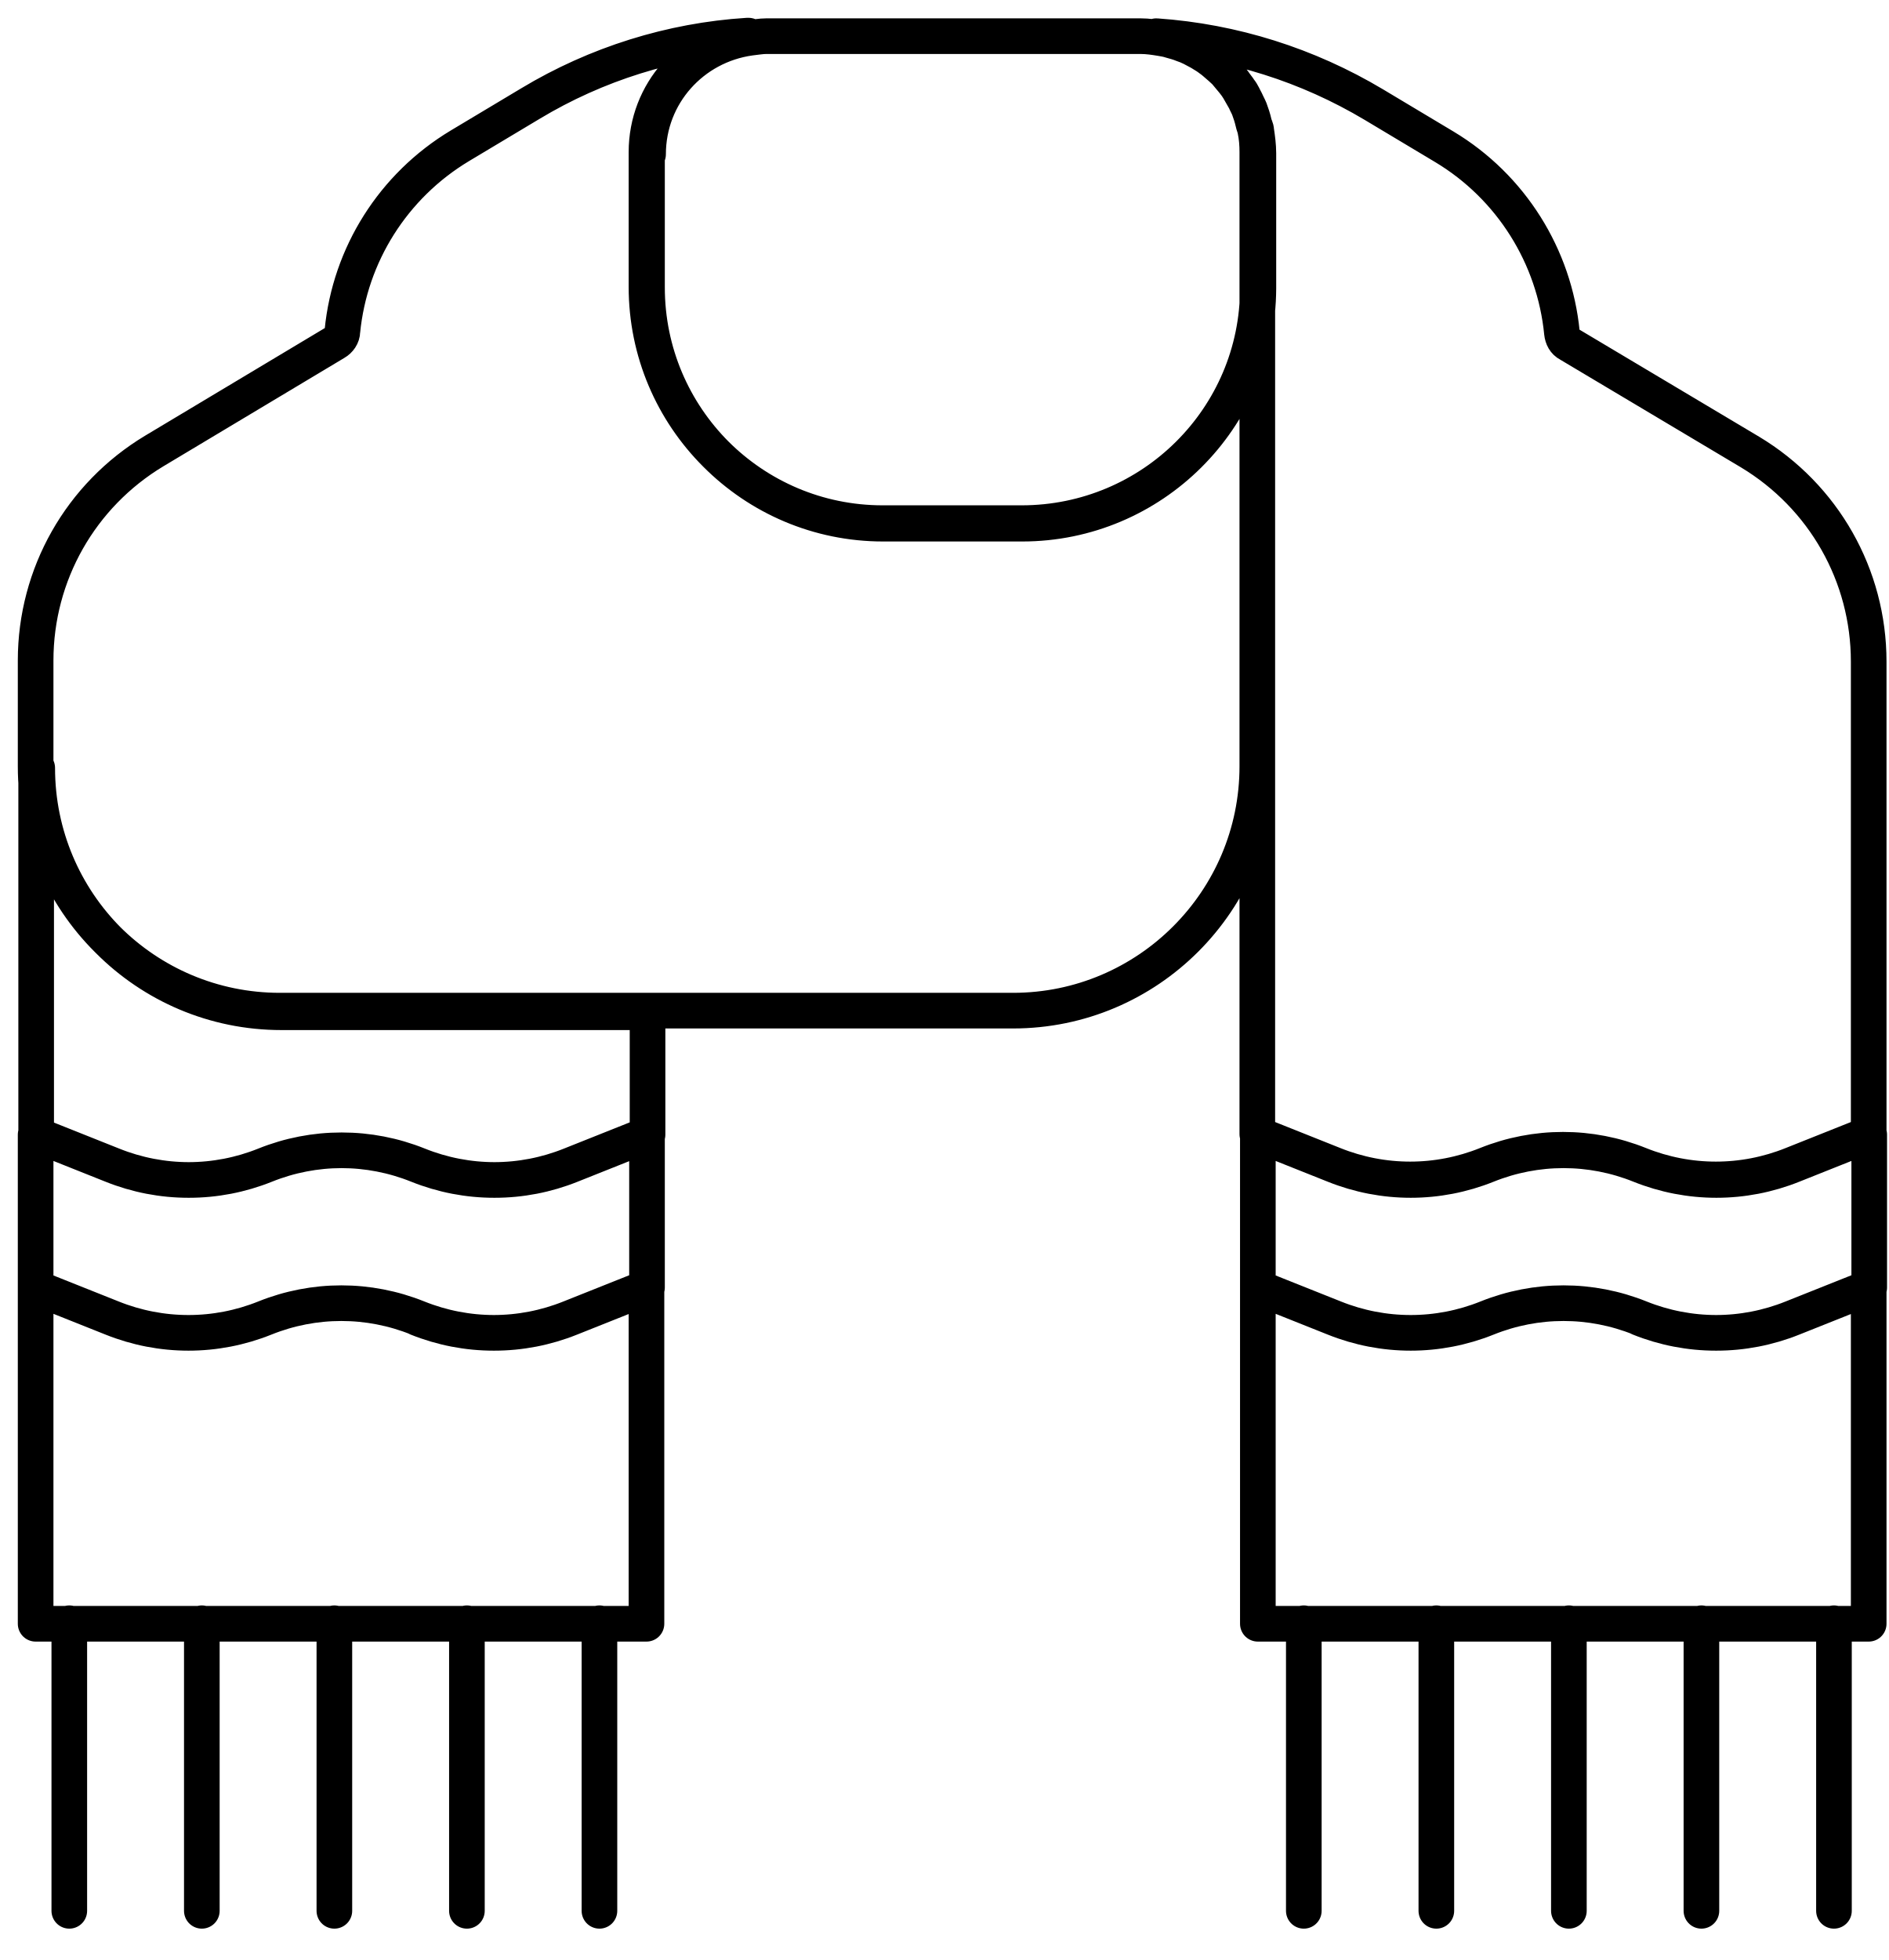
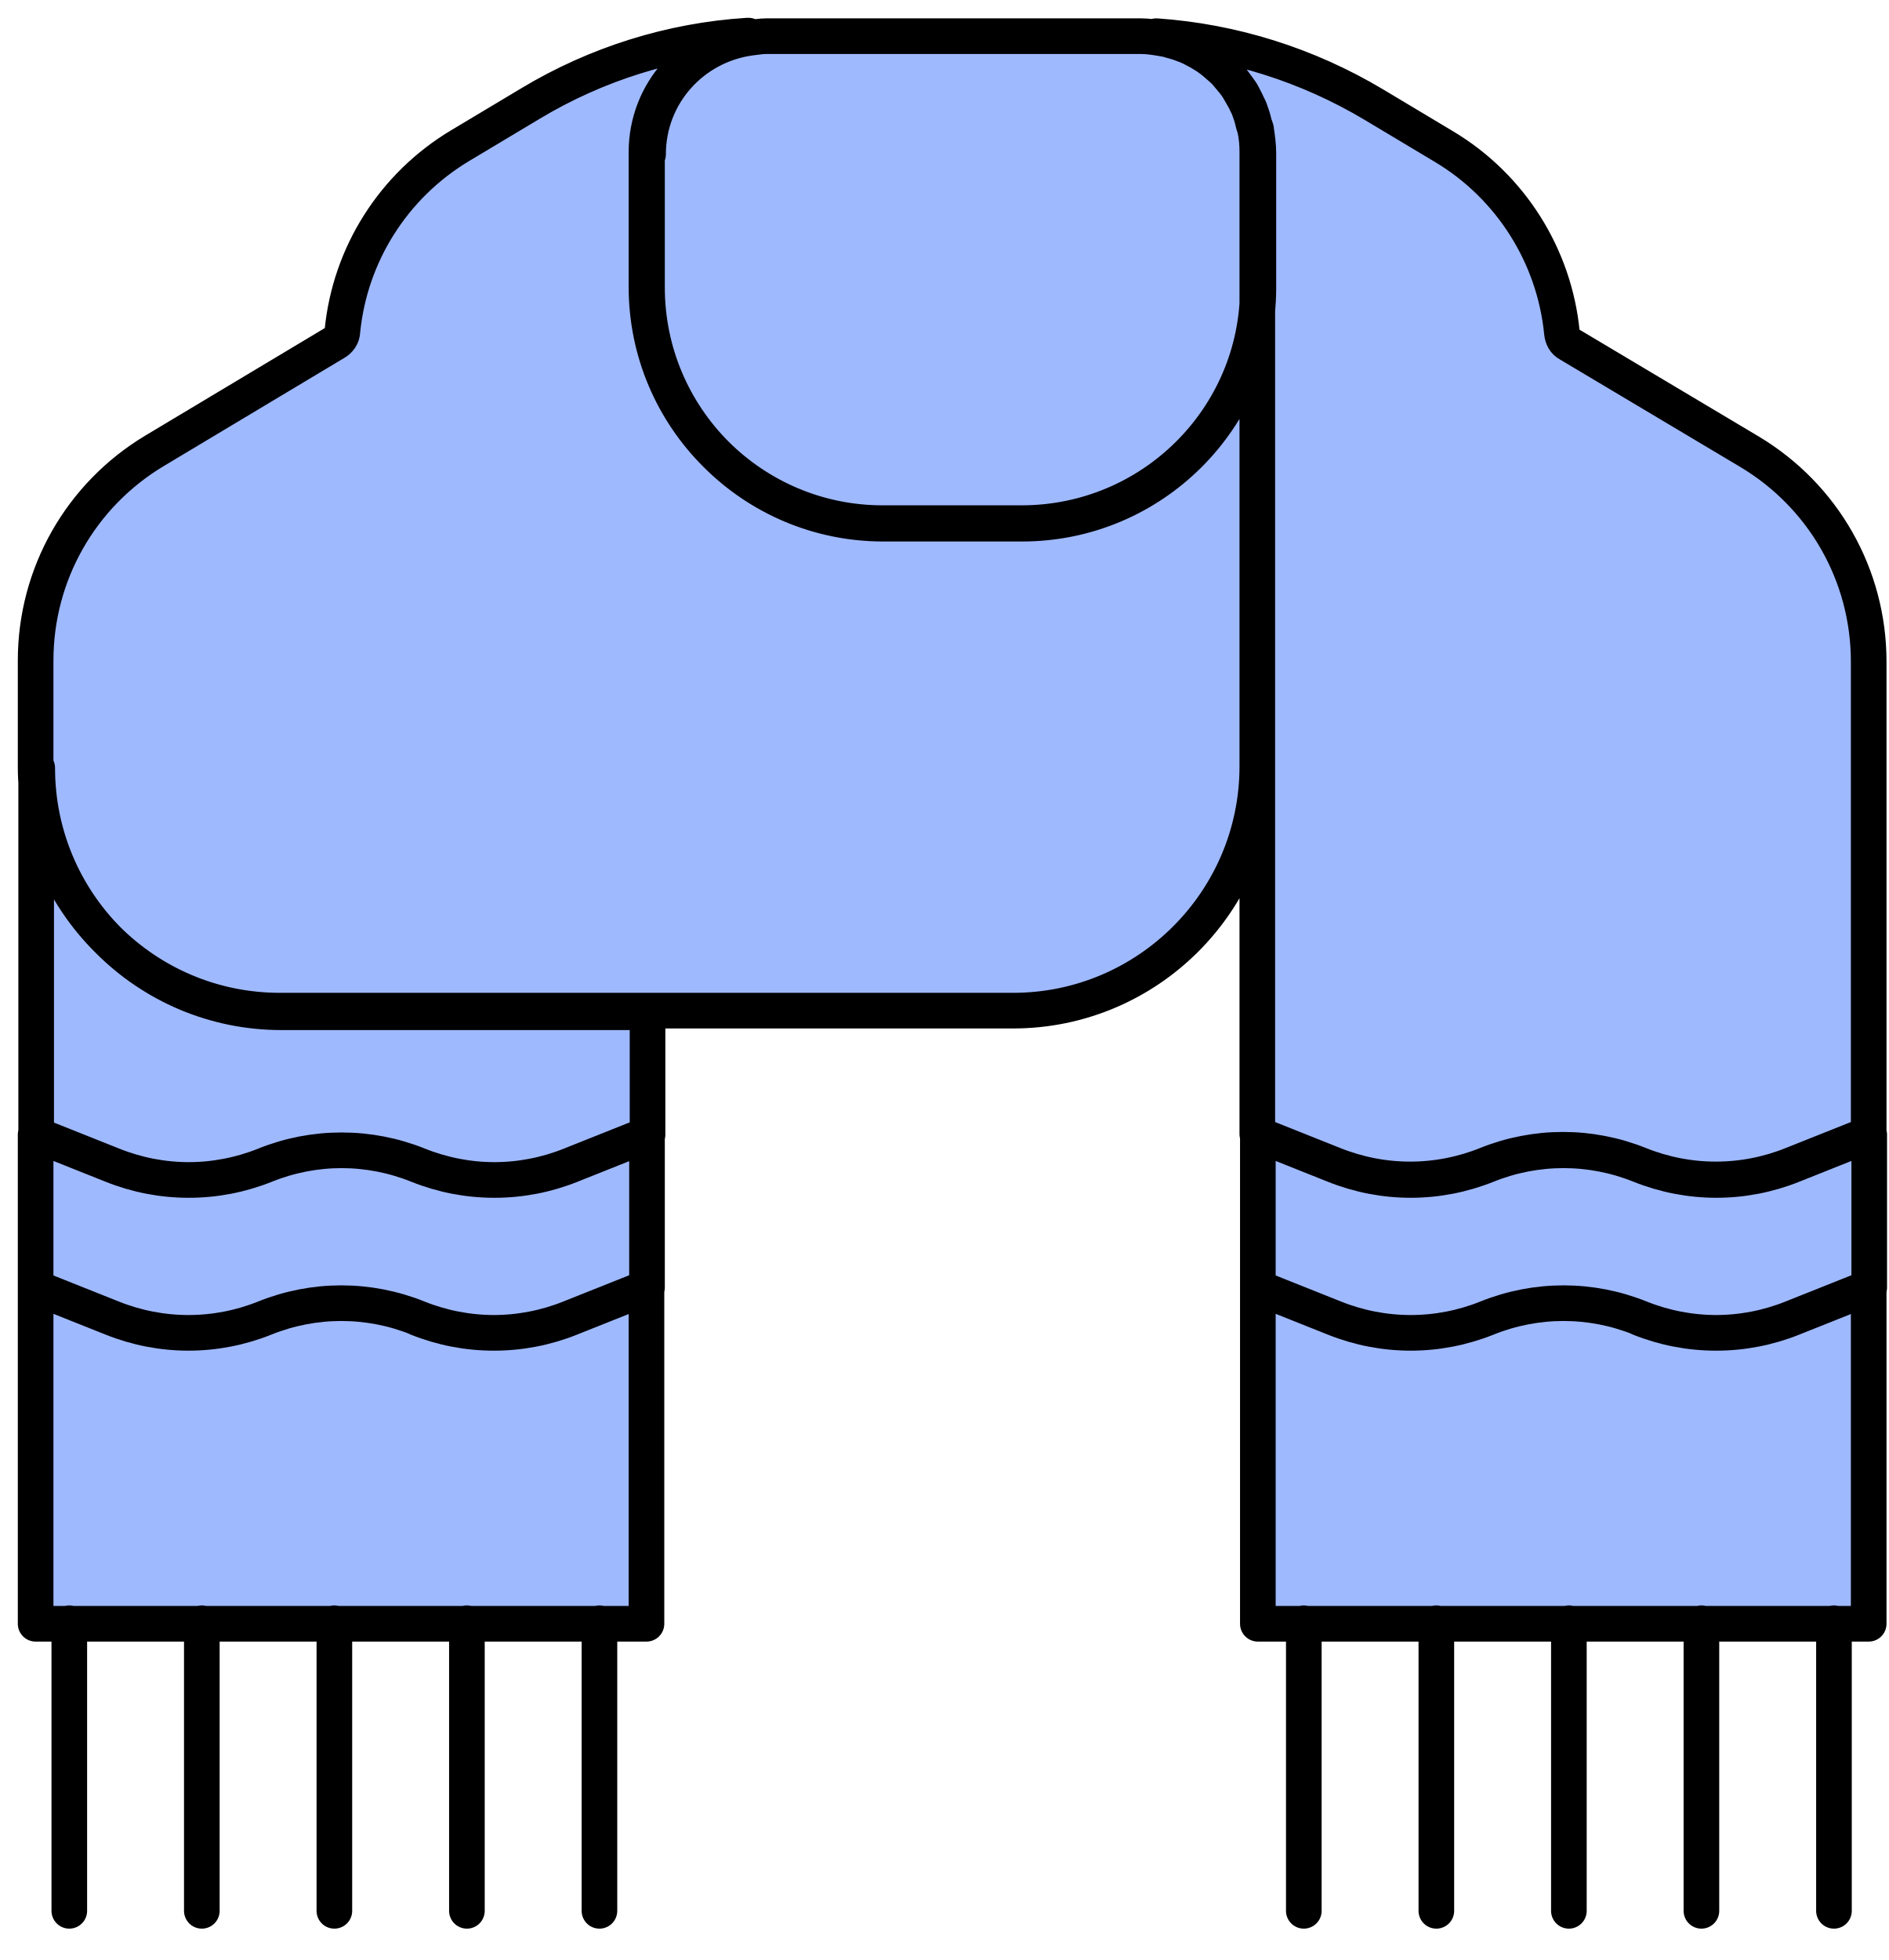
<svg xmlns="http://www.w3.org/2000/svg" width="53" height="55" viewBox="0 0 53 55" fill="none">
+   <path d="M11.725 36.985C10.345 36.43 8.815 36.43 7.435 36.985C6.055 37.54 4.525 37.54 3.145 36.985L1 36.13V45.565H18.145V36.13L16 36.985C14.62 37.54 13.09 37.54 11.71 36.985H11.725Z" fill="#9FB9FF" />
+   <path d="M1.015 21.55V31.84L3.16 32.695C4.54 33.25 6.07 33.25 7.45 32.695C8.83 32.14 10.36 32.14 11.74 32.695C13.12 33.25 14.65 33.25 16.03 32.695L18.175 31.84V28.405H7.9C4.105 28.405 1.045 25.33 1.045 21.55H1.015Z" fill="#9FB9FF" />
+   <path d="M11.725 32.695C10.345 32.14 8.815 32.14 7.435 32.695C6.055 33.25 4.525 33.25 3.145 32.695L1 31.84V36.13L3.145 36.985C4.525 37.54 6.055 37.54 7.435 36.985C8.815 36.43 10.345 36.43 11.725 36.985C13.105 37.54 14.635 37.54 16.015 36.985L18.16 36.13V31.84L16.015 32.695C14.635 33.25 13.105 33.25 11.725 32.695Z" fill="#9FB9FF" />
+   <path d="M35.305 8.08C35.305 11.725 32.335 14.68 28.675 14.68H24.775C21.115 14.68 18.145 11.71 18.145 8.05V4.27C18.145 2.59 19.39 1.225 21.01 1H20.98C18.835 1.135 16.735 1.795 14.89 2.905L12.91 4.09C11.035 5.215 9.82 7.15 9.61 9.295C9.61 9.43 9.52 9.55 9.415 9.61L4.33 12.655C2.26 13.9 1 16.12 1 18.535V21.505C1 25.3 4.075 28.36 7.855 28.36H28.435C32.215 28.36 35.29 25.285 35.29 21.505V8.035L35.305 8.08Z" fill="#9FB9FF" />
+   <path d="M46.03 36.985C44.65 36.43 43.12 36.43 41.74 36.985C40.36 37.54 38.83 37.54 37.45 36.985L35.305 36.13V45.565H52.45V36.13L50.305 36.985C48.925 37.54 47.395 37.54 46.015 36.985H46.03Z" fill="#9FB9FF" />
+   <path d="M49.12 12.685L44.035 9.655C43.915 9.595 43.855 9.475 43.84 9.34C43.63 7.195 42.415 5.245 40.54 4.12L38.56 2.935C36.7 1.825 34.615 1.165 32.455 1.015C32.485 1.015 32.515 1.03 32.56 1.045C32.65 1.06 32.74 1.09 32.83 1.105C32.935 1.135 33.055 1.165 33.16 1.21C33.25 1.24 33.325 1.285 33.415 1.315C33.52 1.36 33.61 1.42 33.715 1.48C33.79 1.525 33.865 1.585 33.94 1.63C34.03 1.69 34.12 1.765 34.195 1.84C34.255 1.9 34.33 1.96 34.39 2.02C34.465 2.11 34.54 2.2 34.615 2.29C34.675 2.365 34.72 2.425 34.765 2.5C34.825 2.605 34.885 2.71 34.945 2.815C34.975 2.89 35.02 2.965 35.05 3.04C35.095 3.16 35.14 3.295 35.17 3.43C35.185 3.505 35.215 3.565 35.23 3.64C35.275 3.85 35.29 4.06 35.29 4.27V31.825L37.435 32.68C38.815 33.235 40.345 33.235 41.725 32.68C43.105 32.125 44.635 32.125 46.015 32.68C47.395 33.235 48.925 33.235 50.305 32.68L52.45 31.825V18.565C52.45 16.15 51.19 13.93 49.12 12.685Z" fill="#9FB9FF" />
+   <path d="M18.16 4.285V8.065C18.16 11.725 21.13 14.695 24.79 14.695H28.69C32.335 14.695 35.305 11.74 35.32 8.095C35.32 8.095 35.32 8.095 35.32 8.08V4.3C35.32 4.09 35.29 3.865 35.26 3.67C35.26 3.595 35.215 3.535 35.2 3.46C35.17 3.325 35.125 3.19 35.08 3.07C35.05 2.995 35.005 2.92 34.975 2.845C34.915 2.74 34.87 2.62 34.795 2.53C34.75 2.455 34.69 2.395 34.645 2.32C34.57 2.23 34.51 2.14 34.42 2.05C34.36 1.99 34.3 1.93 34.225 1.87C34.135 1.795 34.06 1.72 33.97 1.66C33.895 1.6 33.82 1.555 33.745 1.51C33.655 1.45 33.55 1.405 33.445 1.345C33.355 1.3 33.28 1.27 33.19 1.24C33.085 1.195 32.965 1.165 32.86 1.135C32.77 1.105 32.68 1.09 32.59 1.075C32.41 1.045 32.215 1.015 32.02 1.015H21.505C21.355 1.015 21.205 1.045 21.055 1.06C19.435 1.285 18.19 2.65 18.19 4.33L18.16 4.285Z" fill="#9FB9FF" />
+   <path d="M46.03 32.695C44.65 32.14 43.12 32.14 41.74 32.695C40.36 33.25 38.83 33.25 37.45 32.695L35.305 31.84V36.13L37.45 36.985C38.83 37.54 40.36 37.54 41.74 36.985C43.12 36.43 44.65 36.43 46.03 36.985C47.41 37.54 48.94 37.54 50.32 36.985L52.465 36.13V31.84L50.32 32.695C48.94 33.25 47.41 33.25 46.03 32.695Z" fill="#9FB9FF" />
  <path d="M11.725 36.985C10.345 36.43 8.815 36.43 7.435 36.985C6.055 37.54 4.525 37.54 3.145 36.985L1 36.13M11.725 36.985H11.71C13.09 37.54 14.62 37.54 16 36.985L18.145 36.13V45.565H1V36.13M11.725 36.985C13.105 37.54 14.635 37.54 16.015 36.985L18.16 36.13V31.84L16.015 32.695C14.635 33.25 13.105 33.25 11.725 32.695C10.345 32.14 8.815 32.14 7.435 32.695C6.055 33.25 4.525 33.25 3.145 32.695L1 31.84V36.13M46.03 36.985C44.65 36.43 43.12 36.43 41.74 36.985C40.36 37.54 38.83 37.54 37.45 36.985L35.305 36.13M46.03 36.985H46.015C47.395 37.54 48.925 37.54 50.305 36.985L52.45 36.13V45.565H35.305V36.13M46.03 36.985C47.41 37.54 48.94 37.54 50.32 36.985L52.465 36.13V31.84L50.32 32.695C48.94 33.25 47.41 33.25 46.03 32.695C44.65 32.14 43.12 32.14 41.74 32.695C40.36 33.25 38.83 33.25 37.45 32.695L35.305 31.84V36.13M1.945 45.55V53.62M5.665 45.55V53.62M9.385 45.55V53.62M13.105 45.55V53.62M16.825 45.55V53.62M36.595 45.55V53.62M40.315 45.55V53.62M44.035 45.55V53.62M47.755 45.55V53.62M51.475 45.55V53.62M1.015 21.55V31.84L3.16 32.695C4.54 33.25 6.07 33.25 7.45 32.695C8.83 32.14 10.36 32.14 11.74 32.695C13.12 33.25 14.65 33.25 16.03 32.695L18.175 31.84V28.405H7.9C4.105 28.405 1.045 25.33 1.045 21.55H1.015ZM35.305 8.08C35.305 11.725 32.335 14.68 28.675 14.68H24.775C21.115 14.68 18.145 11.71 18.145 8.05V4.27C18.145 2.59 19.39 1.225 21.01 1H20.98C18.835 1.135 16.735 1.795 14.89 2.905L12.91 4.09C11.035 5.215 9.82 7.15 9.61 9.295C9.61 9.43 9.52 9.55 9.415 9.61L4.33 12.655C2.26 13.9 1 16.12 1 18.535V21.505C1 25.3 4.075 28.36 7.855 28.36H28.435C32.215 28.36 35.29 25.285 35.29 21.505V8.035L35.305 8.08ZM49.12 12.685L44.035 9.655C43.915 9.595 43.855 9.475 43.84 9.34C43.63 7.195 42.415 5.245 40.54 4.12L38.56 2.935C36.7 1.825 34.615 1.165 32.455 1.015C32.485 1.015 32.515 1.03 32.56 1.045C32.65 1.06 32.74 1.09 32.83 1.105C32.935 1.135 33.055 1.165 33.16 1.21C33.25 1.24 33.325 1.285 33.415 1.315C33.52 1.36 33.61 1.42 33.715 1.48C33.79 1.525 33.865 1.585 33.94 1.63C34.03 1.69 34.12 1.765 34.195 1.84C34.255 1.9 34.33 1.96 34.39 2.02C34.465 2.11 34.54 2.2 34.615 2.29C34.675 2.365 34.72 2.425 34.765 2.5C34.825 2.605 34.885 2.71 34.945 2.815C34.975 2.89 35.02 2.965 35.05 3.04C35.095 3.16 35.14 3.295 35.17 3.43C35.185 3.505 35.215 3.565 35.23 3.64C35.275 3.85 35.29 4.06 35.29 4.27V31.825L37.435 32.68C38.815 33.235 40.345 33.235 41.725 32.68C43.105 32.125 44.635 32.125 46.015 32.68C47.395 33.235 48.925 33.235 50.305 32.68L52.45 31.825V18.565C52.45 16.15 51.19 13.93 49.12 12.685ZM18.16 4.285V8.065C18.16 11.725 21.13 14.695 24.79 14.695H28.69C32.335 14.695 35.305 11.74 35.32 8.095C35.32 8.095 35.32 8.095 35.32 8.08V4.3C35.32 4.09 35.29 3.865 35.26 3.67C35.26 3.595 35.215 3.535 35.2 3.46C35.17 3.325 35.125 3.19 35.08 3.07C35.05 2.995 35.005 2.92 34.975 2.845C34.915 2.74 34.87 2.62 34.795 2.53C34.75 2.455 34.69 2.395 34.645 2.32C34.57 2.23 34.51 2.14 34.42 2.05C34.36 1.99 34.3 1.93 34.225 1.87C34.135 1.795 34.06 1.72 33.97 1.66C33.895 1.6 33.82 1.555 33.745 1.51C33.655 1.45 33.55 1.405 33.445 1.345C33.355 1.3 33.28 1.27 33.19 1.24C33.085 1.195 32.965 1.165 32.86 1.135C32.77 1.105 32.68 1.09 32.59 1.075C32.41 1.045 32.215 1.015 32.02 1.015H21.505C21.355 1.015 21.205 1.045 21.055 1.06C19.435 1.285 18.19 2.65 18.19 4.33L18.16 4.285Z" stroke="black" stroke-linecap="round" stroke-linejoin="round" />
</svg>
